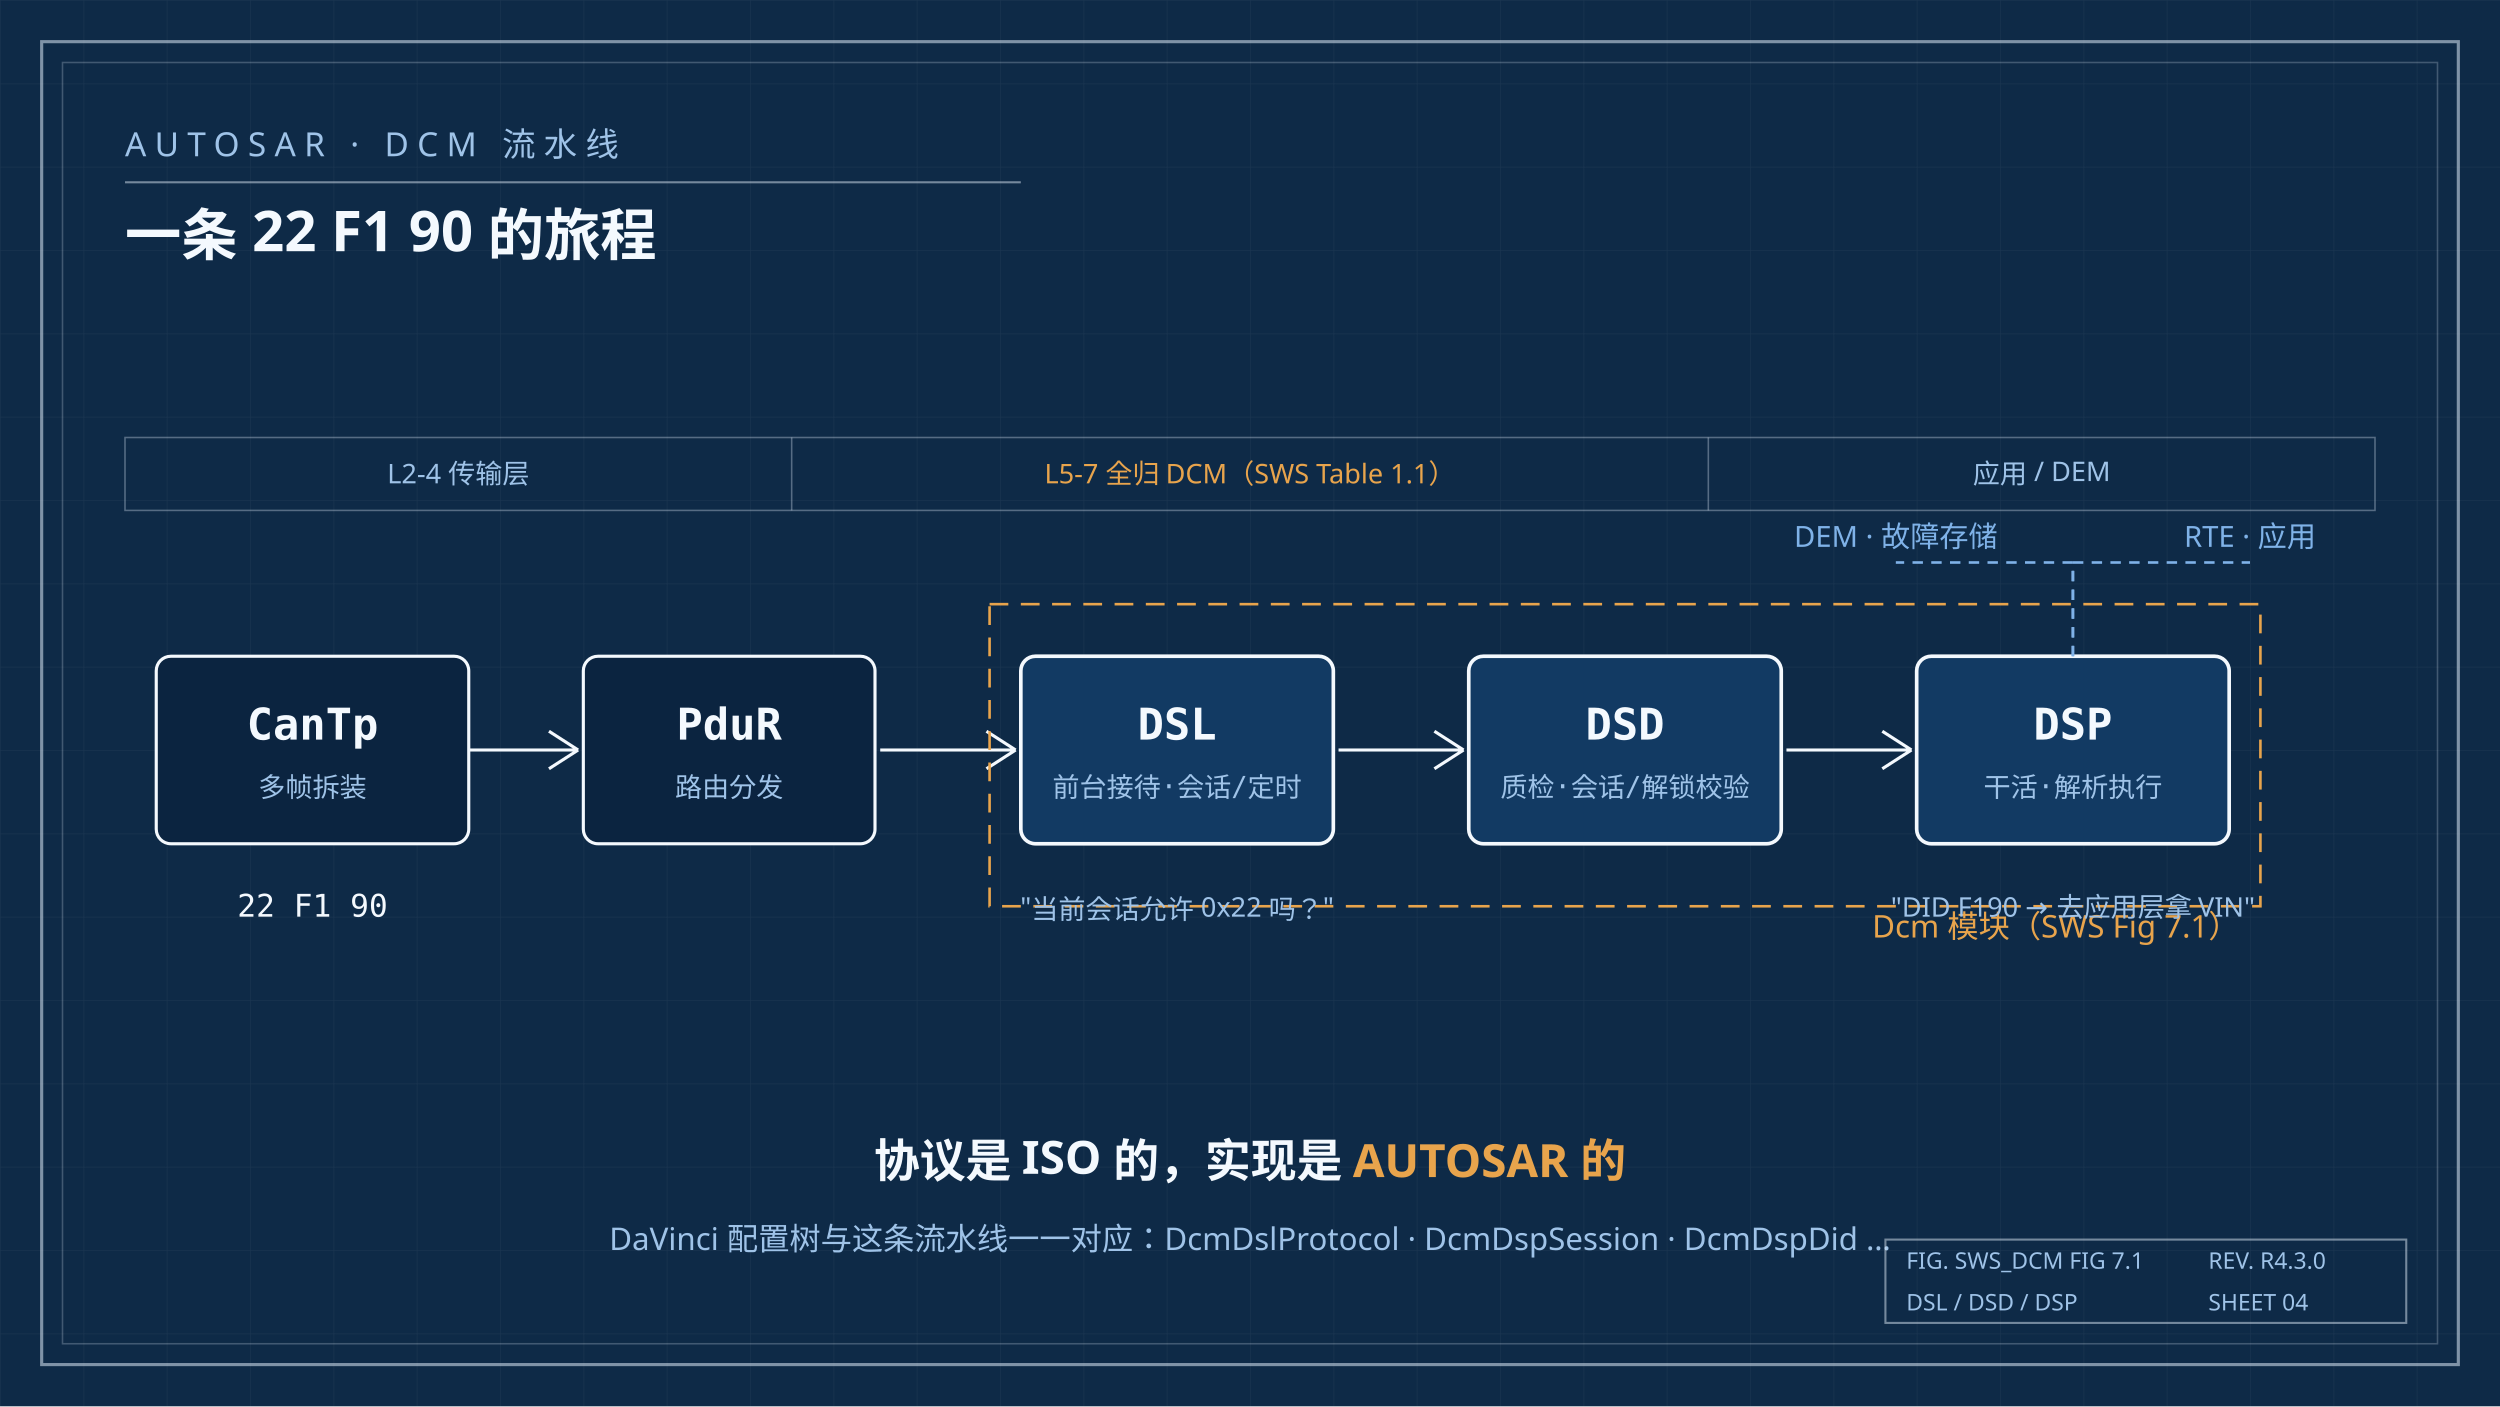
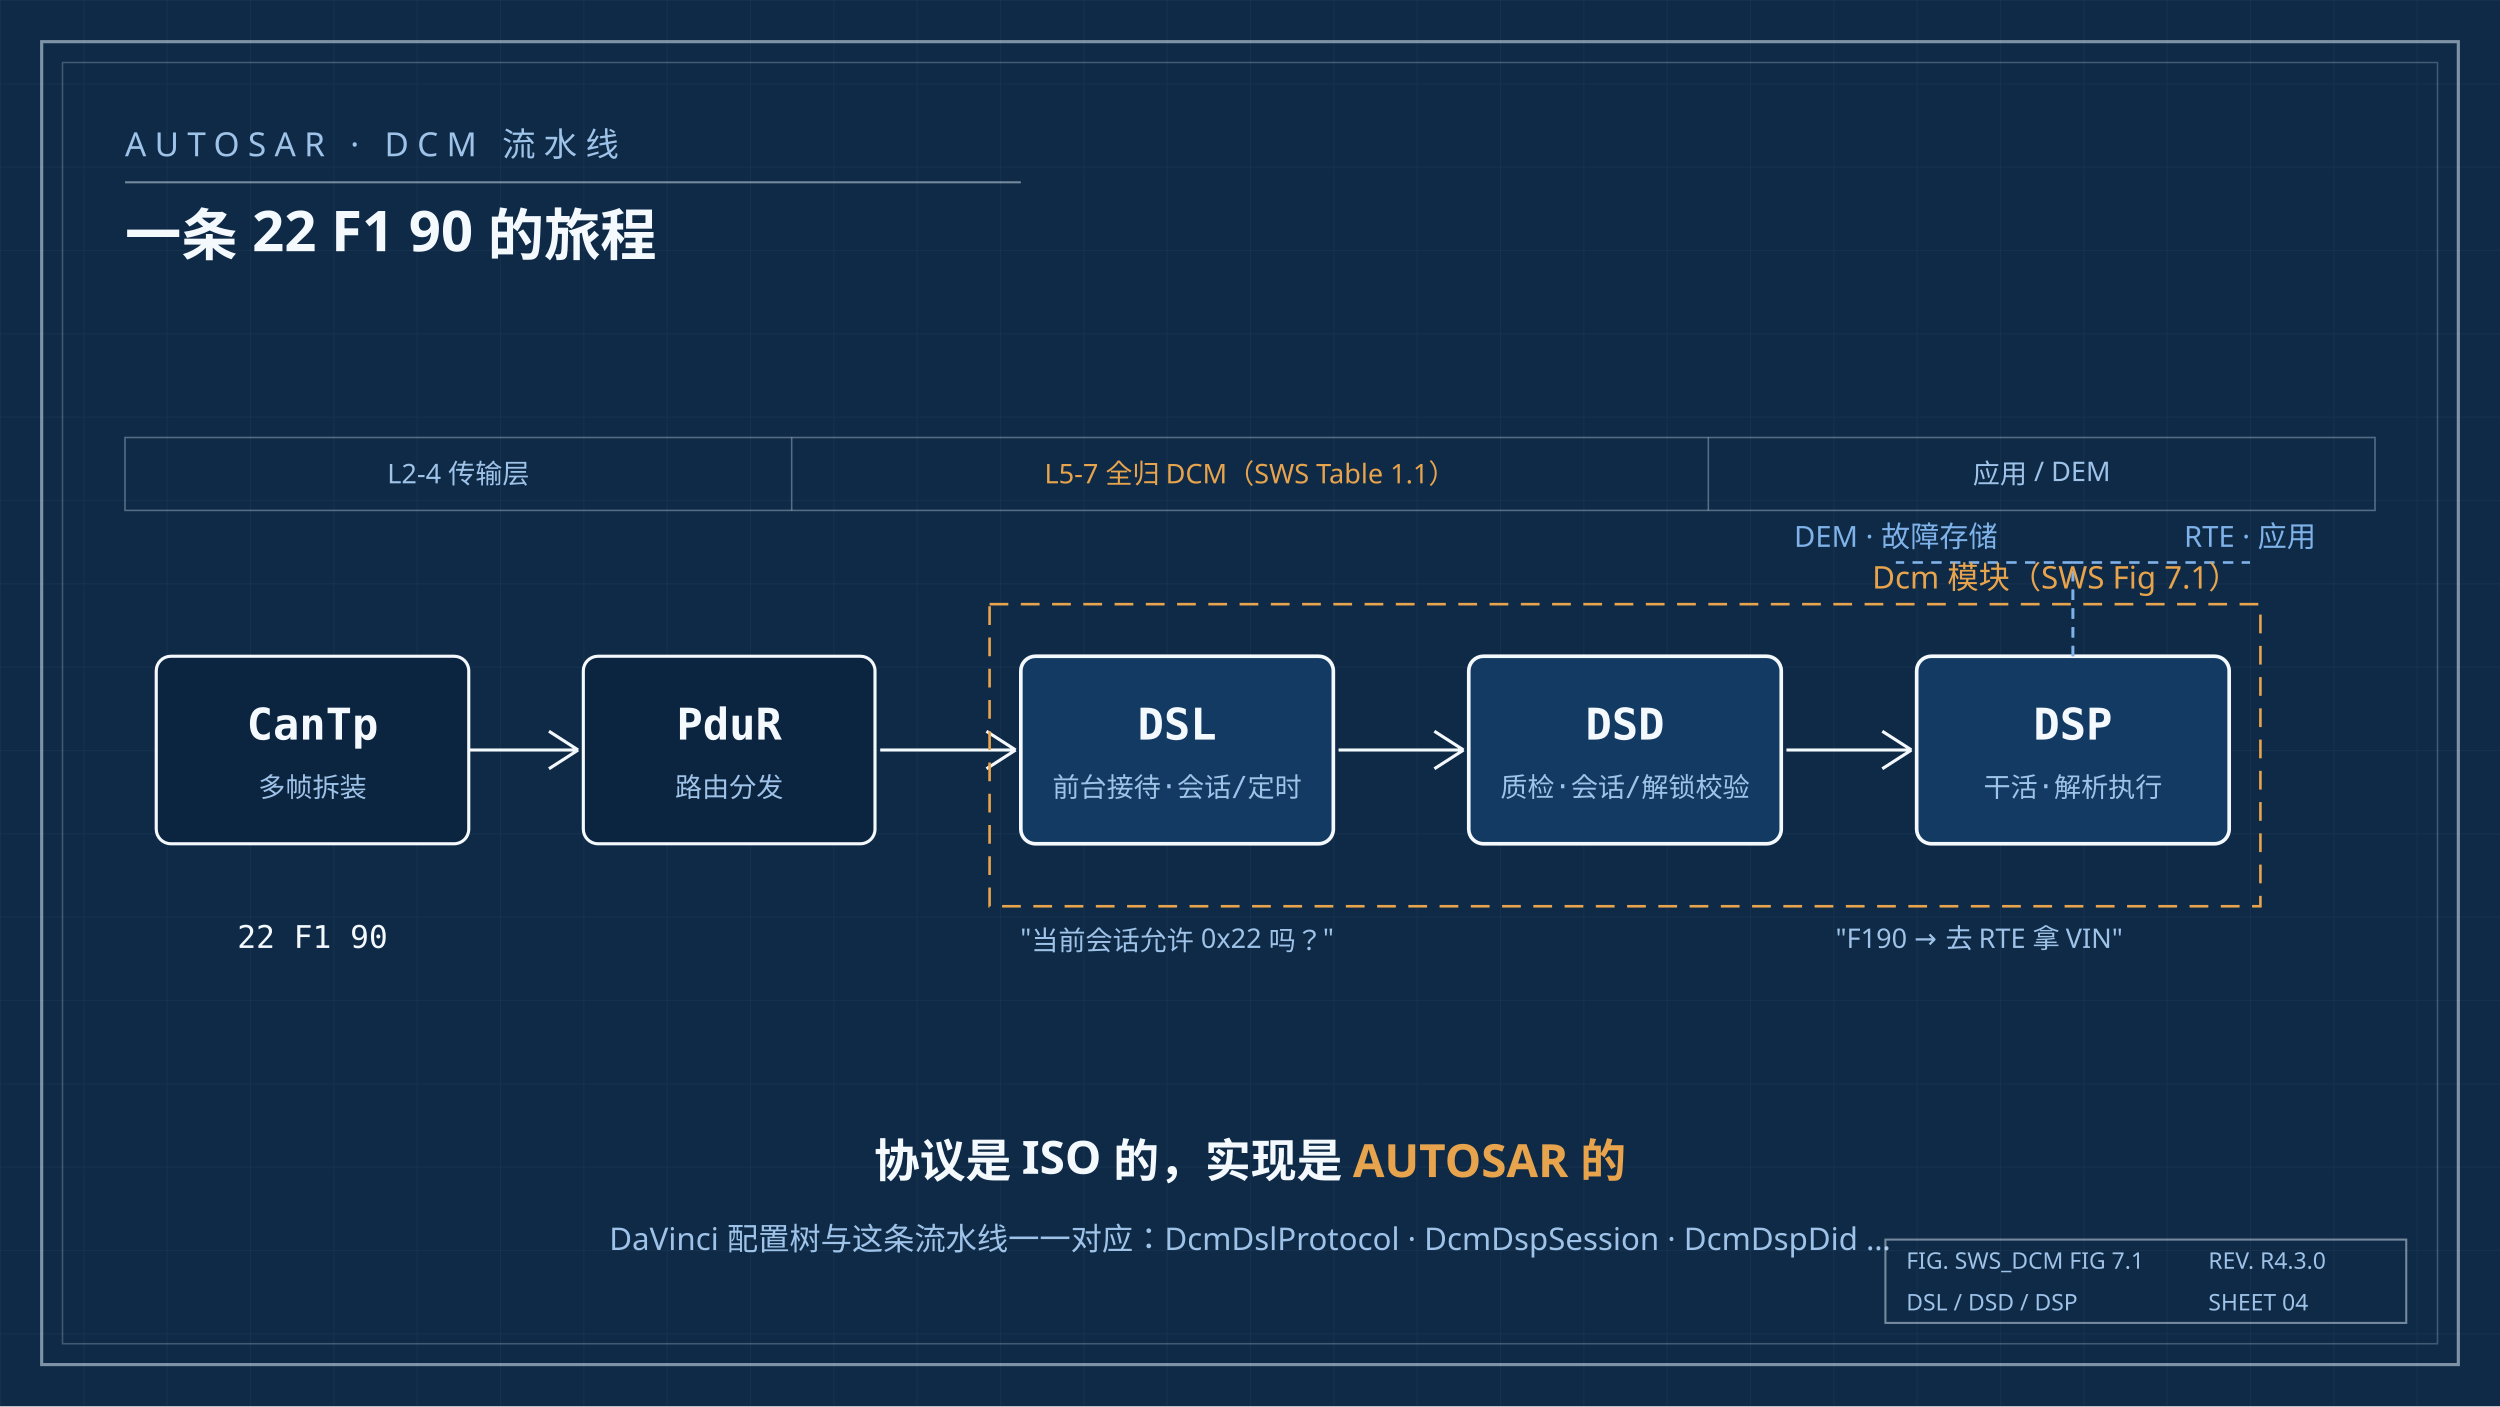
<svg xmlns="http://www.w3.org/2000/svg" viewBox="0 0 2400 1350" font-family="'PingFang SC','Hiragino Sans GB',sans-serif">
  <defs>
    <pattern id="g5" width="80" height="80" patternUnits="userSpaceOnUse">
      <path d="M80 0H0V80" fill="none" stroke="#FFFFFF" stroke-opacity="0.06" stroke-width="1" />
    </pattern>
  </defs>
  <rect width="2400" height="1350" fill="#0E2A47" />
  <rect width="2400" height="1350" fill="url(#g5)" />
  <rect x="40" y="40" width="2320" height="1270" fill="none" stroke="#DCE9F5" stroke-opacity="0.55" stroke-width="3" />
  <rect x="60" y="60" width="2280" height="1230" fill="none" stroke="#DCE9F5" stroke-opacity="0.25" stroke-width="1.5" />
  <text x="120" y="150" fill="#9FC3E8" font-size="32" letter-spacing="8">AUTOSAR · DCM 流水线</text>
  <line x1="120" y1="175" x2="980" y2="175" stroke="#DCE9F5" stroke-opacity="0.5" stroke-width="2" />
  <text x="120" y="245" fill="#F4F9FE" font-size="54" font-weight="800">一条 22 F1 90 的旅程</text>
  <g font-size="26" fill="#9FC3E8">
    <rect x="120" y="420" width="2160" height="70" fill="none" stroke="#DCE9F5" stroke-opacity="0.35" stroke-width="1.5" />
    <text x="440" y="464" text-anchor="middle">L2-4 传输层</text>
    <line x1="760" y1="420" x2="760" y2="490" stroke="#DCE9F5" stroke-opacity="0.35" stroke-width="1.5" />
    <text x="1200" y="464" text-anchor="middle" fill="#E8A44C">L5-7 全归 DCM（SWS Table 1.1）</text>
    <line x1="1640" y1="420" x2="1640" y2="490" stroke="#DCE9F5" stroke-opacity="0.35" stroke-width="1.5" />
    <text x="1960" y="464" text-anchor="middle">应用 / DEM</text>
  </g>
  <g text-anchor="middle" font-family="'SF Mono','Menlo',monospace">
    <g transform="translate(300,720)">
      <rect x="-150" y="-90" width="300" height="180" rx="14" fill="#0B2440" stroke="#F4F9FE" stroke-width="3" />
      <text y="-10" fill="#F4F9FE" font-size="42" font-weight="700">CanTp</text>
      <text y="45" fill="#9FC3E8" font-size="26">多帧拆装</text>
    </g>
    <g transform="translate(700,720)">
      <rect x="-140" y="-90" width="280" height="180" rx="14" fill="#0B2440" stroke="#F4F9FE" stroke-width="3" />
      <text y="-10" fill="#F4F9FE" font-size="42" font-weight="700">PduR</text>
      <text y="45" fill="#9FC3E8" font-size="26">路由分发</text>
    </g>
    <g transform="translate(1130,720)">
      <rect x="-150" y="-90" width="300" height="180" rx="14" fill="#123A63" stroke="#F4F9FE" stroke-width="3.5" />
      <text y="-10" fill="#F4F9FE" font-size="42" font-weight="800">DSL</text>
      <text y="45" fill="#9FC3E8" font-size="26">前台接待·会话/定时</text>
    </g>
    <g transform="translate(1560,720)">
      <rect x="-150" y="-90" width="300" height="180" rx="14" fill="#123A63" stroke="#F4F9FE" stroke-width="3.5" />
      <text y="-10" fill="#F4F9FE" font-size="42" font-weight="800">DSD</text>
      <text y="45" fill="#9FC3E8" font-size="26">质检·会话/解锁校验</text>
    </g>
    <g transform="translate(1990,720)">
      <rect x="-150" y="-90" width="300" height="180" rx="14" fill="#123A63" stroke="#F4F9FE" stroke-width="3.5" />
      <text y="-10" fill="#F4F9FE" font-size="42" font-weight="800">DSP</text>
      <text y="45" fill="#9FC3E8" font-size="26">干活·解析执行</text>
    </g>
  </g>
  <g stroke="#F4F9FE" stroke-width="3" fill="none">
    <path d="M450,720 L555,720 M555,720 L527,702 M555,720 L527,738" />
    <path d="M845,720 L975,720 M975,720 L947,702 M975,720 L947,738" />
    <path d="M1285,720 L1405,720 M1405,720 L1377,702 M1405,720 L1377,738" />
    <path d="M1715,720 L1835,720 M1835,720 L1807,702 M1835,720 L1807,738" />
  </g>
  <g stroke="#7FB2E8" stroke-width="2.5" stroke-dasharray="10 8" fill="none">
    <path d="M1990,630 L1990,540 M1990,540 L2160,540" />
    <path d="M1990,630 L1990,540 M1990,540 L1820,540" />
  </g>
  <text x="2160" y="525" fill="#7FB2E8" font-size="28" text-anchor="middle">RTE · 应用</text>
  <text x="1820" y="525" fill="#7FB2E8" font-size="28" text-anchor="middle">DEM · 故障存储</text>
  <rect x="950" y="580" width="1220" height="290" fill="none" stroke="#E8A44C" stroke-width="2.5" stroke-dasharray="18 12" />
-   <text x="2150" y="900" fill="#E8A44C" font-size="30" text-anchor="end">Dcm 模块（SWS Fig 7.1）</text>
-   <text x="300" y="880" fill="#F4F9FE" font-size="30" text-anchor="middle" font-family="'SF Mono','Menlo',monospace">22 F1 90</text>
-   <text x="1130" y="880" fill="#9FC3E8" font-size="26" text-anchor="middle">"当前会话允许 0x22 吗？"</text>
-   <text x="1990" y="880" fill="#9FC3E8" font-size="26" text-anchor="middle">"DID F190 → 去应用层拿 VIN"</text>
+   <text x="2150" y="565" fill="#E8A44C" font-size="30" text-anchor="end">Dcm 模块（SWS Fig 7.1）</text>
+   <text x="300" y="910" fill="#F4F9FE" font-size="30" text-anchor="middle" font-family="'SF Mono','Menlo',monospace">22 F1 90</text>
+   <text x="1130" y="910" fill="#9FC3E8" font-size="26" text-anchor="middle">"当前会话允许 0x22 吗？"</text>
+   <text x="1900" y="910" fill="#9FC3E8" font-size="26" text-anchor="middle">"F190 → 去 RTE 拿 VIN"</text>
  <text x="1200" y="1130" fill="#F4F9FE" font-size="44" font-weight="700" text-anchor="middle">协议是 ISO 的，实现是 <tspan fill="#E8A44C">AUTOSAR 的</tspan>
  </text>
  <text x="1200" y="1200" fill="#9FC3E8" font-size="30" text-anchor="middle">DaVinci 配置树与这条流水线一一对应：DcmDslProtocol · DcmDspSession · DcmDspDid …</text>
  <g font-size="22" fill="#9FC3E8">
    <rect x="1810" y="1190" width="500" height="80" fill="none" stroke="#DCE9F5" stroke-opacity="0.5" stroke-width="2" />
    <text x="1830" y="1218">FIG. SWS_DCM FIG 7.1</text>
    <text x="1830" y="1258">DSL / DSD / DSP</text>
    <text x="2120" y="1218">REV. R4.3.0</text>
    <text x="2120" y="1258">SHEET 04</text>
  </g>
</svg>
